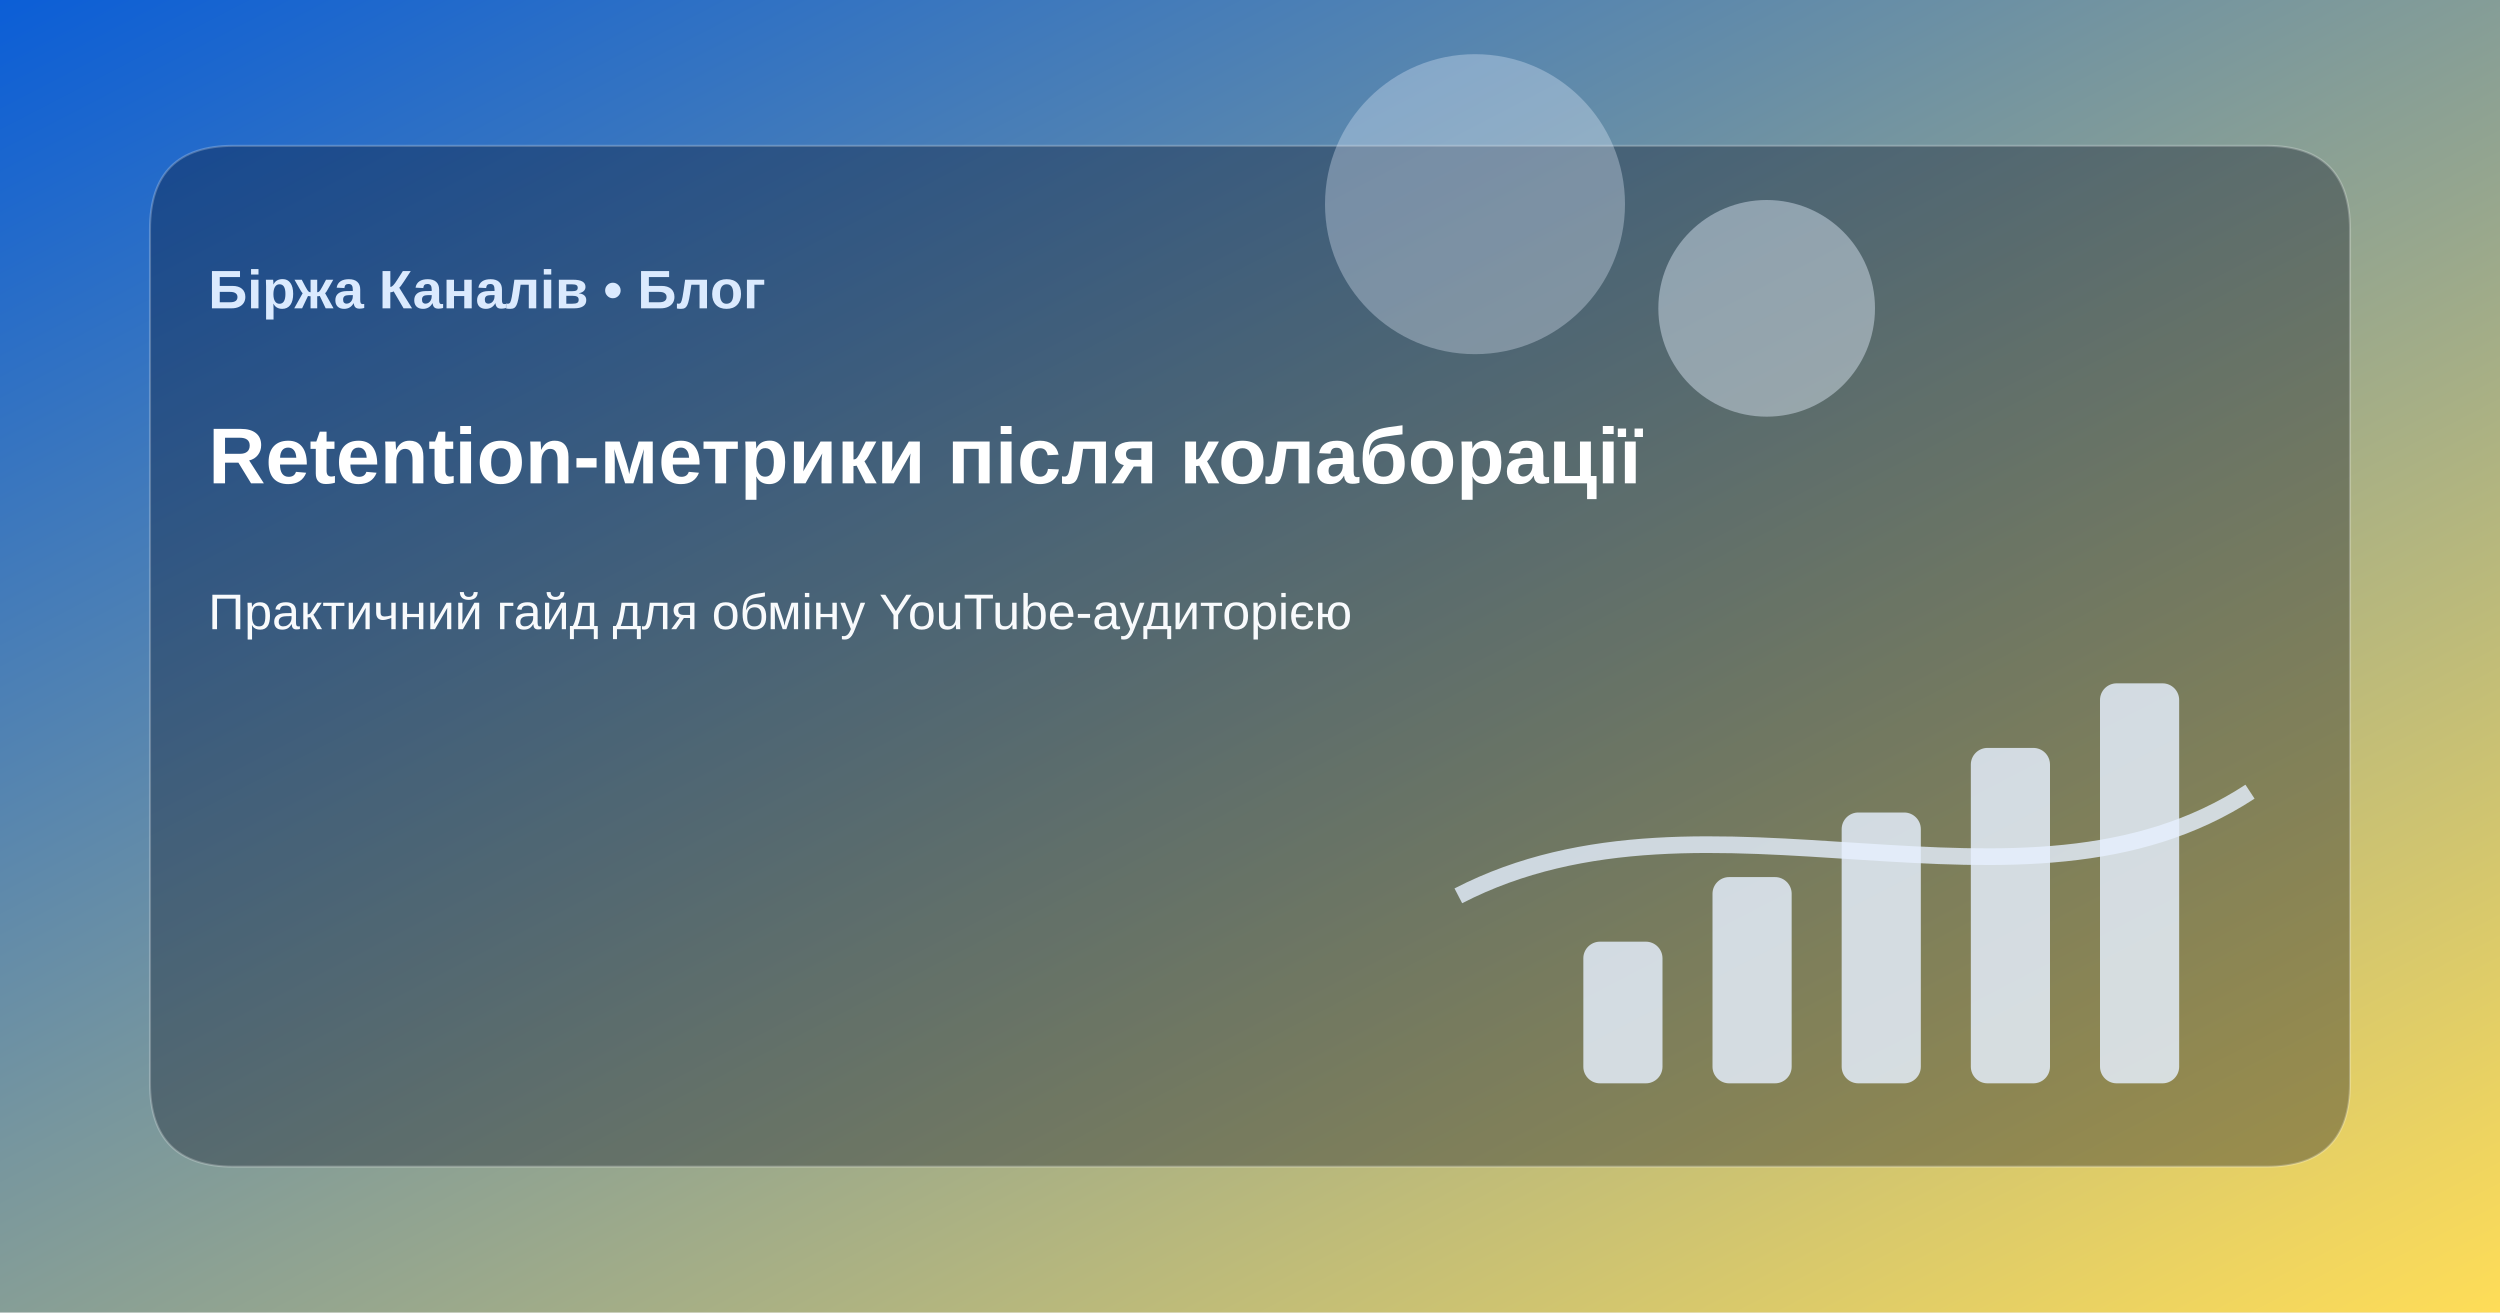
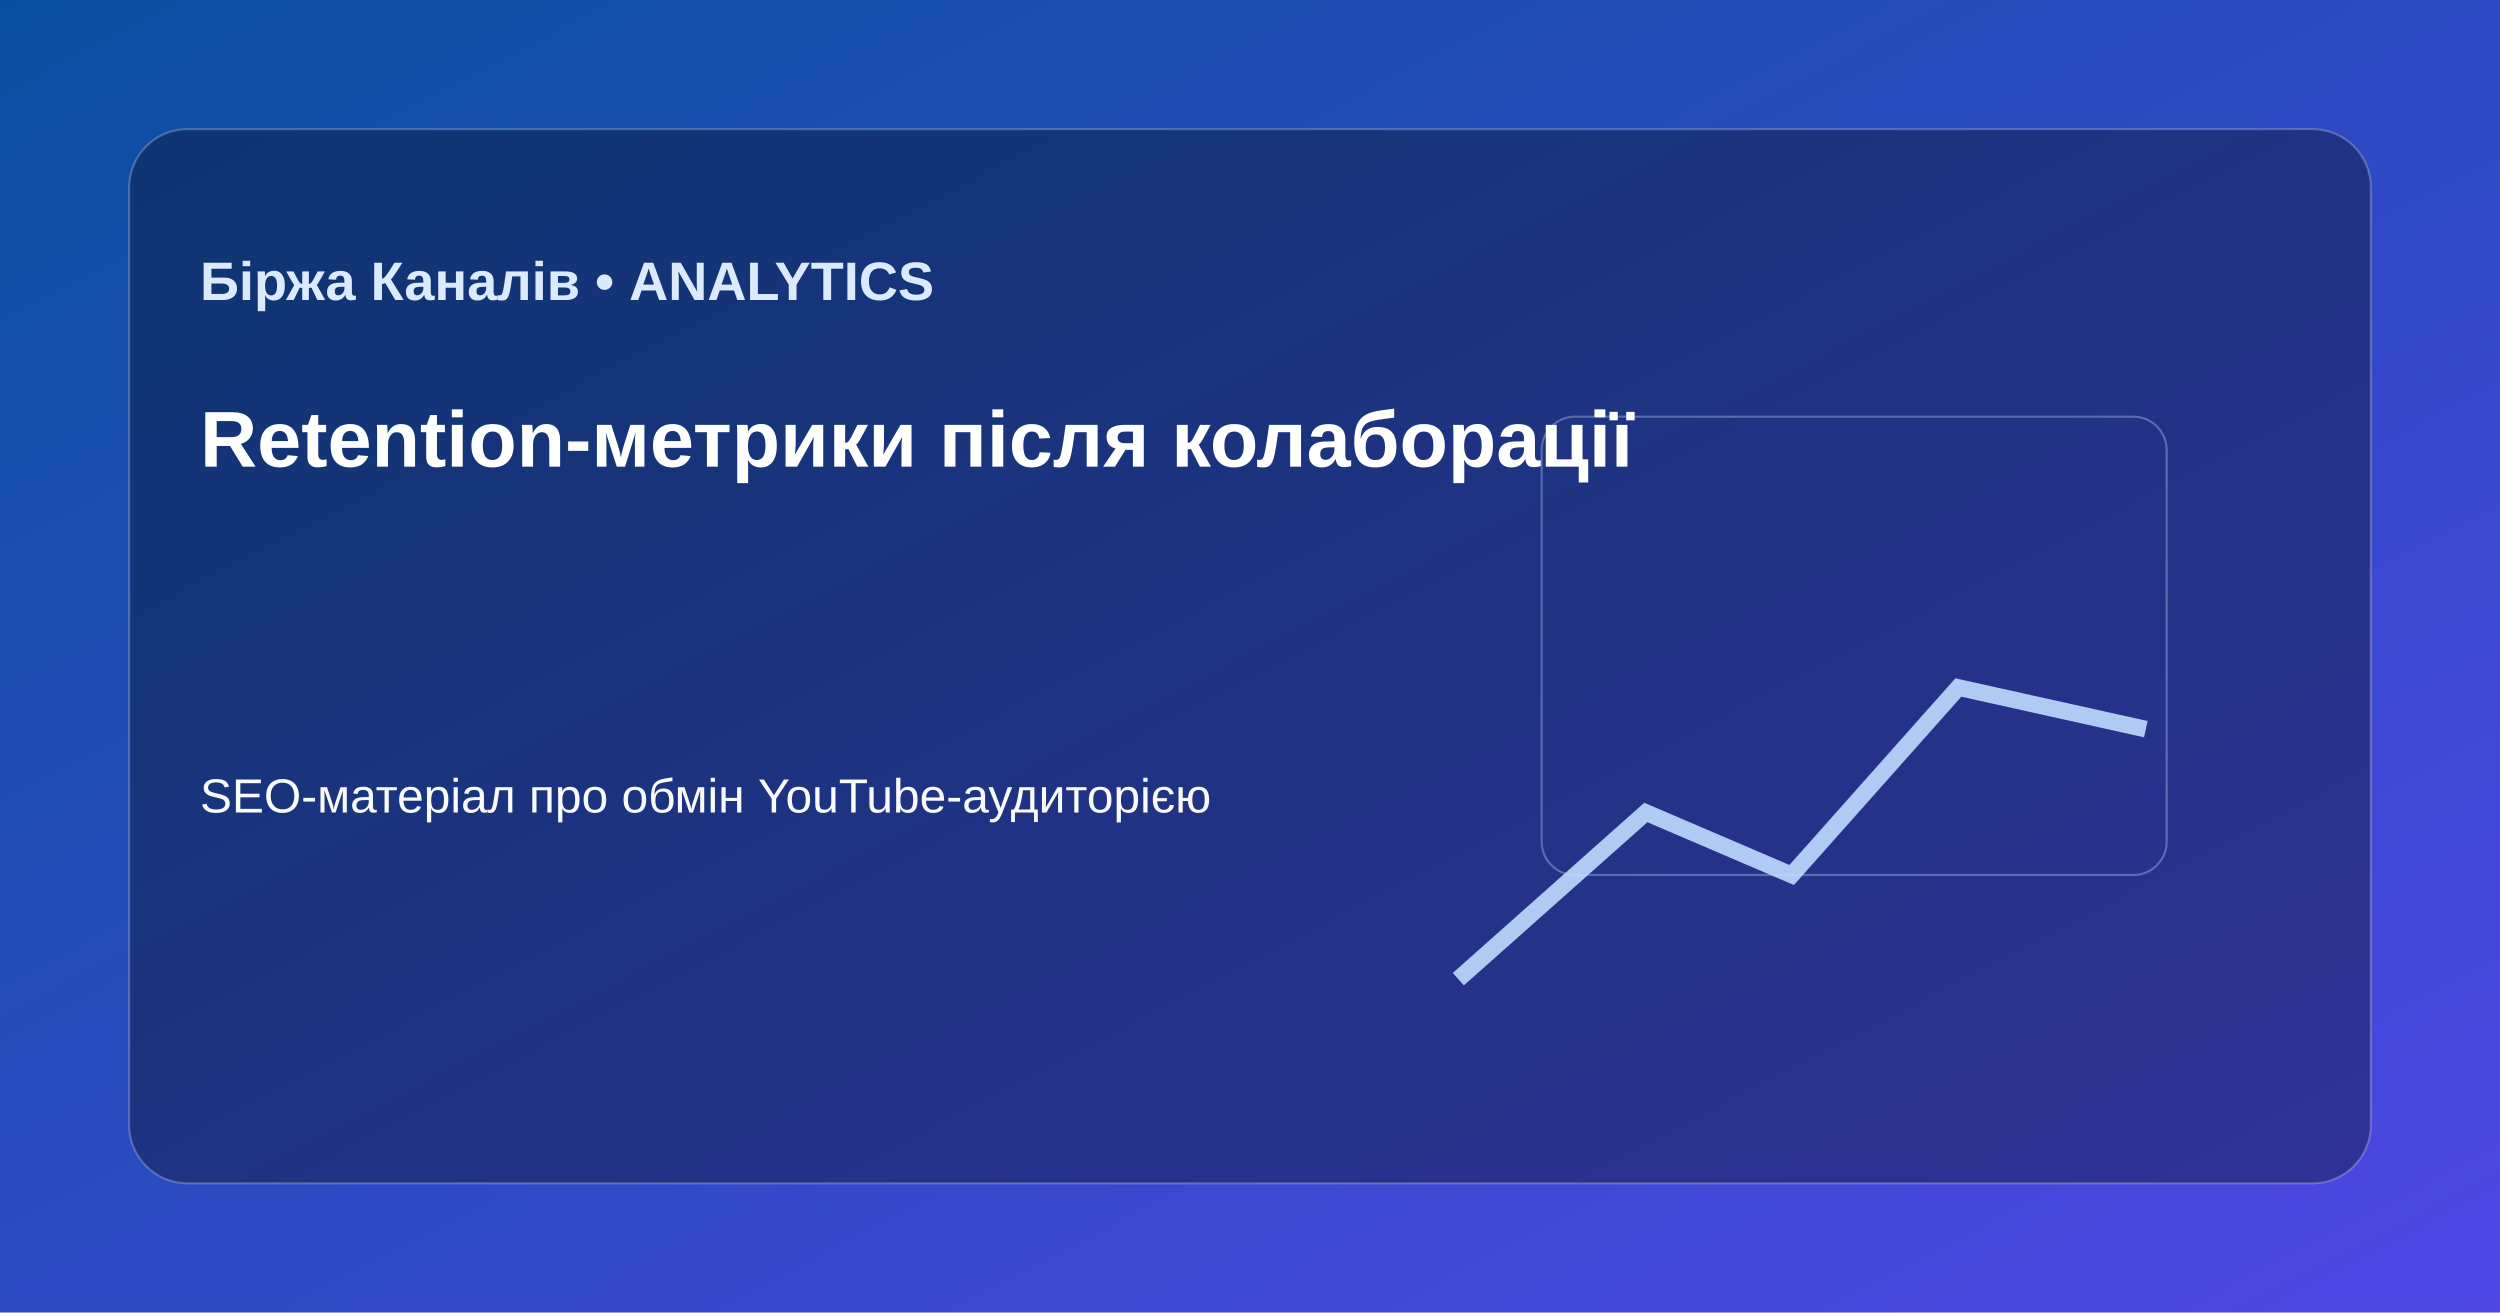
<svg xmlns="http://www.w3.org/2000/svg" width="1200" height="630" viewBox="0 0 1200 630" role="img" aria-label="Retention-метрики після колаборації">
  <defs>
-     <linearGradient id="bg-5" x1="0" y1="0" x2="1" y2="1">
-       <stop offset="0%" stop-color="#0b5ed7" />
-       <stop offset="100%" stop-color="#ffdd57" />
+     <linearGradient id="cover-5" x1="0" y1="0" x2="1" y2="1">
+       <stop offset="0%" stop-color="#0a4f9f" />
+       <stop offset="100%" stop-color="#4f46e5" />
    </linearGradient>
  </defs>
-   <rect width="1200" height="630" fill="url(#bg-5)" />
-   <path d="M72 110 Q72 70 112 70 H1088 Q1128 70 1128 110 V520 Q1128 560 1088 560 H112 Q72 560 72 520 Z" fill="rgba(7,12,30,.34)" stroke="rgba(255,255,255,.24)" />
-   <circle cx="708" cy="98" r="72" fill="#e6f0ff" opacity="0.33" />
-   <circle cx="848" cy="148" r="52" fill="#e6f0ff" opacity="0.43" />
-   <path d="M700 430 C820 368, 970 452, 1080 380" stroke="#e6f0ff" stroke-width="8" fill="none" opacity="0.8" />
-   <rect x="760" y="452" width="38" height="68" rx="8" fill="#e6f0ff" opacity="0.82" />
-   <rect x="822" y="421" width="38" height="99" rx="8" fill="#e6f0ff" opacity="0.82" />
-   <rect x="884" y="390" width="38" height="130" rx="8" fill="#e6f0ff" opacity="0.82" />
-   <rect x="946" y="359" width="38" height="161" rx="8" fill="#e6f0ff" opacity="0.82" />
-   <rect x="1008" y="328" width="38" height="192" rx="8" fill="#e6f0ff" opacity="0.82" />
-   <text x="100" y="148" fill="#dbeafe" font-size="26" font-weight="700" font-family="Segoe UI, Arial, sans-serif">Біржа Каналів • Блог</text>
-   <text x="100" y="232" fill="#ffffff" font-size="38" font-weight="800" font-family="Segoe UI, Arial, sans-serif">Retention-метрики після колаборації</text>
-   <text x="100" y="302" fill="#f8fafc" font-size="24" font-weight="500" font-family="Segoe UI, Arial, sans-serif">Практичний гайд для обміну YouTube-аудиторією</text>
+   <rect width="1200" height="630" fill="url(#cover-5)" />
+   <rect x="62" y="62" width="1076" height="506" rx="28" fill="rgba(10,16,35,0.40)" stroke="rgba(255,255,255,0.24)" />
+   <polyline points="700,470 790,390 860,420 940,330 1030,350" fill="none" stroke="#bfdbfe" stroke-width="8" opacity="0.9" />
+   <rect x="740" y="200" width="300" height="220" rx="16" fill="none" stroke="#bfdbfe" opacity="0.35" />
+   <text x="96" y="144" fill="#dbeafe" font-size="26" font-weight="700" font-family="Segoe UI, Arial, sans-serif">Біржа Каналів • ANALYTICS</text>
+   <text x="96" y="224" fill="#ffffff" font-size="38" font-weight="800" font-family="Segoe UI, Arial, sans-serif">Retention-метрики після колаборації</text>
+   <text x="96" y="390" fill="#f8fafc" font-size="23" font-weight="500" font-family="Segoe UI, Arial, sans-serif">SEO-матеріал про обмін YouTube-аудиторією</text>
</svg>
